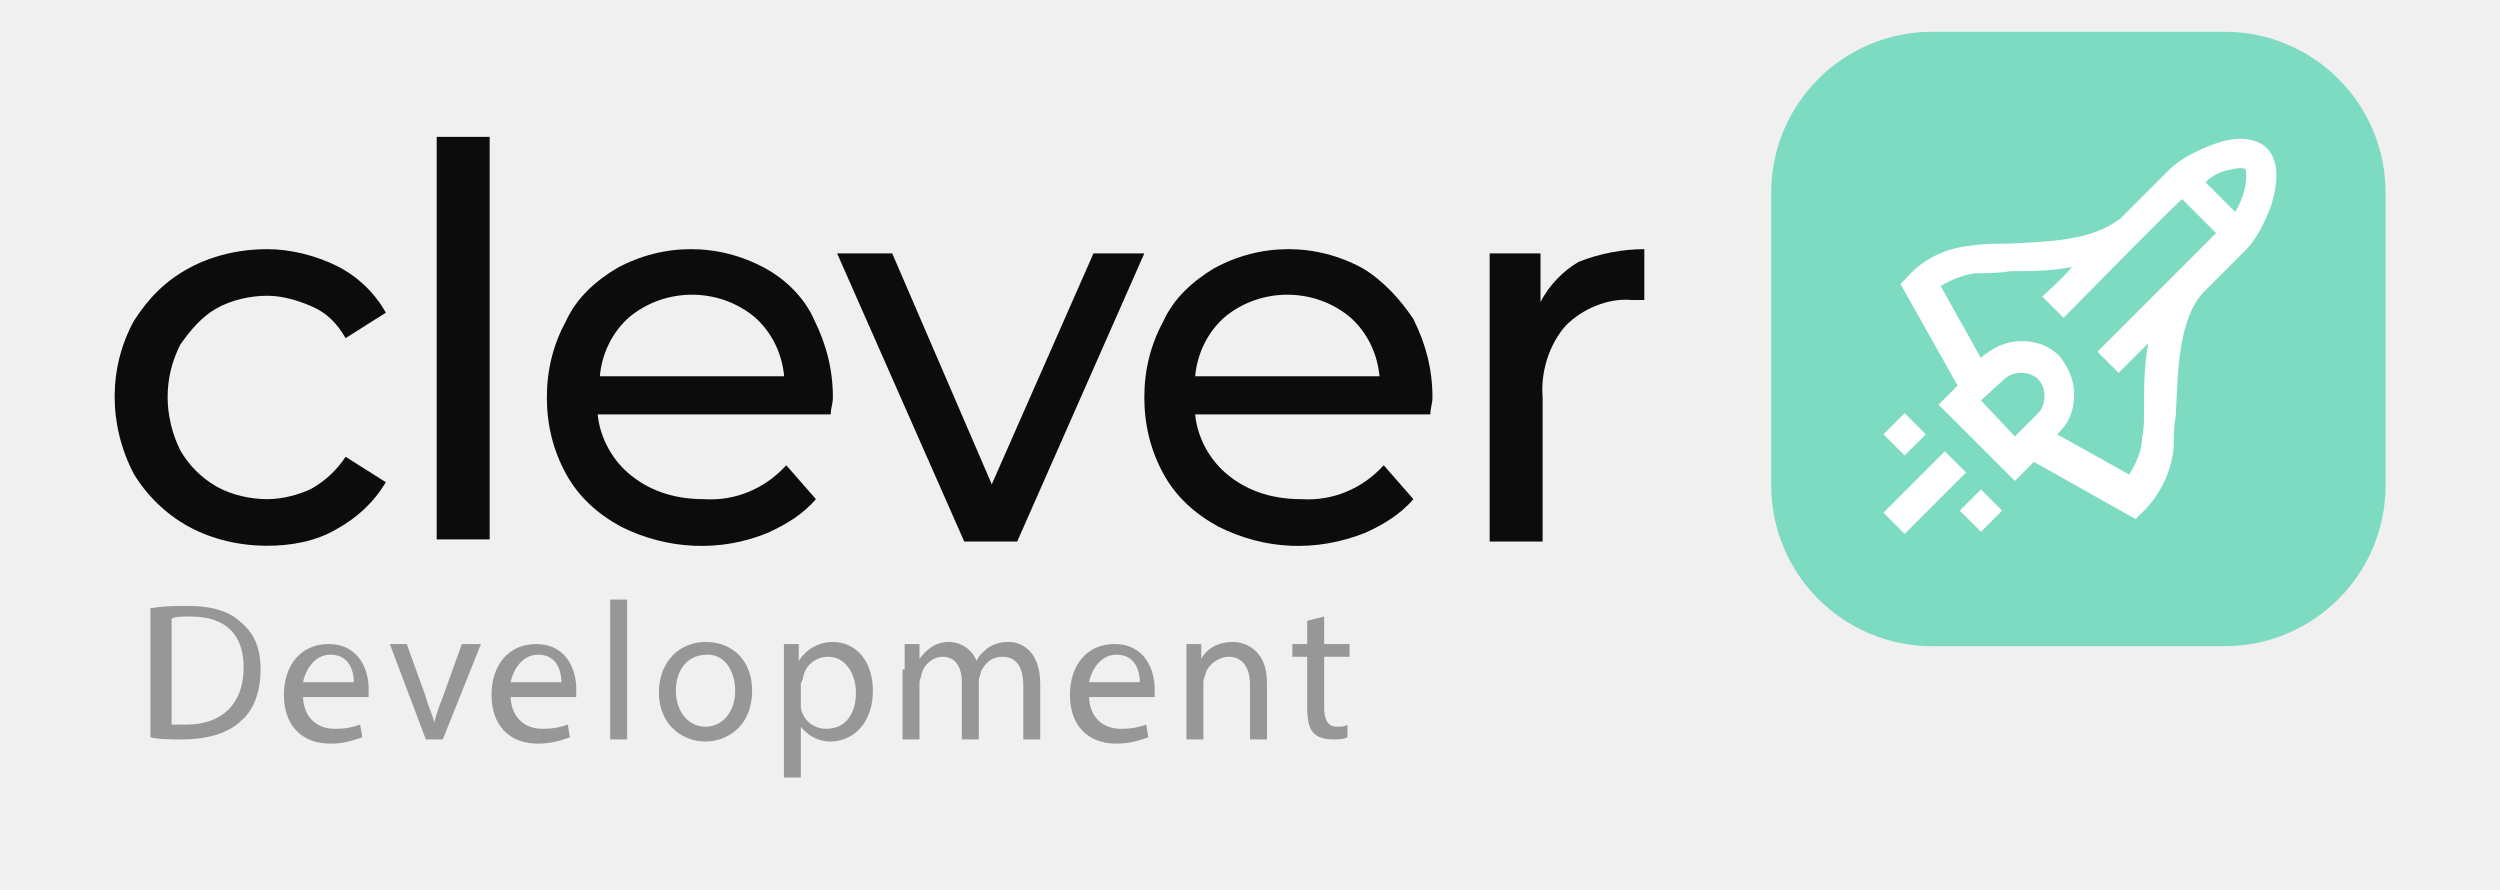
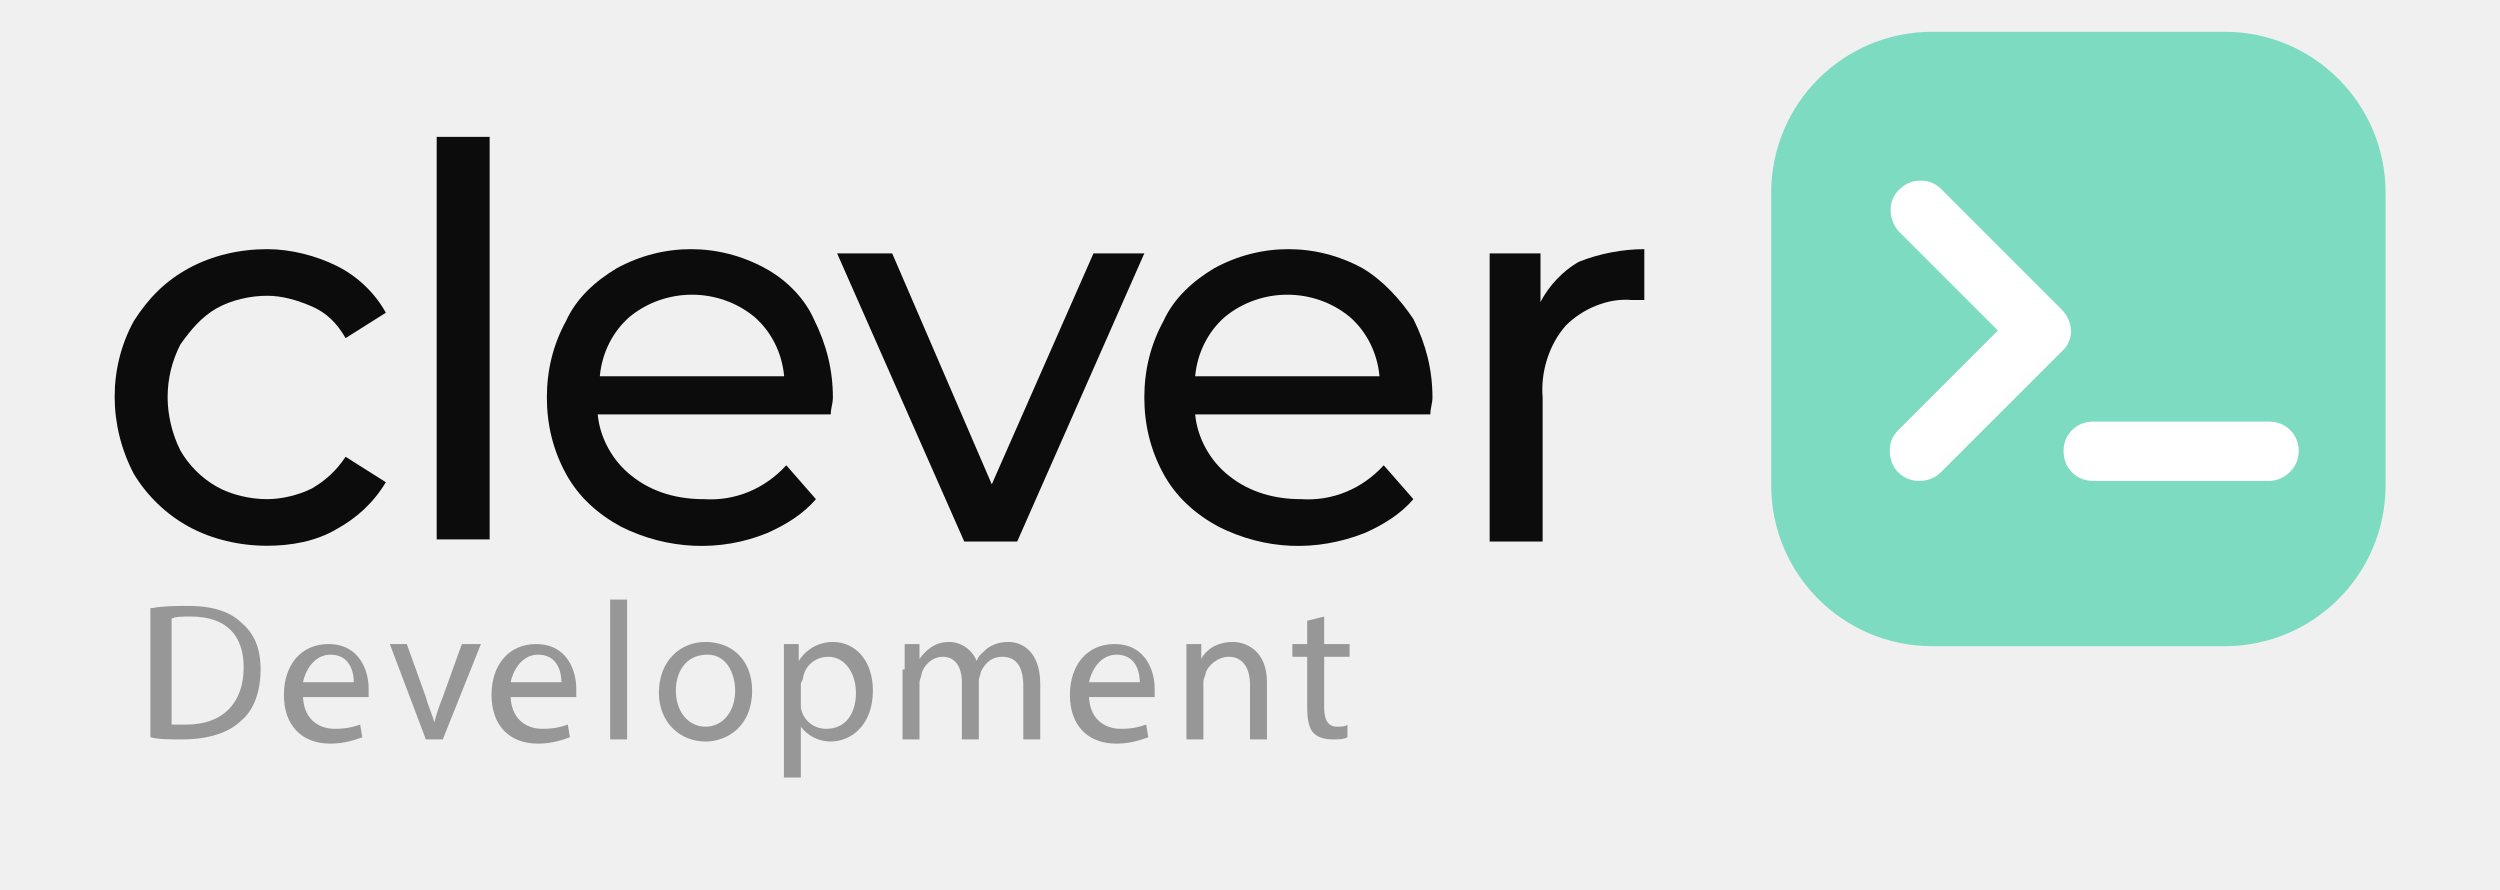
- <svg xmlns="http://www.w3.org/2000/svg" version="1.1" id="Capa_1" x="0px" y="0px" viewBox="-140 163 118 42" style="enable-background:new -140 163 118 42;" xml:space="preserve">
+ <svg xmlns="http://www.w3.org/2000/svg" version="1.1" id="Capa_1" x="0px" y="0px" viewBox="0 0 118 42" style="enable-background:new 0 0 118 42;" xml:space="preserve">
  <style type="text/css">
	.st0{fill:#0C0C0C;}
	.st1{fill:#7DDBC1;}
	.st2{fill:#979797;}
	.st3{fill:#FFFFFF;}
</style>
  <g id="Grupo_1_14_" transform="translate(59.812 59.06)">
-     <path id="Trazado_2_14_" class="st0" d="M-189.6,118.5c0.7-0.4,1.6-0.6,2.4-0.6c0.7,0,1.4,0.2,2.1,0.5c0.7,0.3,1.2,0.8,1.6,1.5   l1.9-1.2c-0.5-0.9-1.3-1.7-2.3-2.2c-1-0.5-2.2-0.8-3.3-0.8c-1.3,0-2.6,0.3-3.7,0.9c-1.1,0.6-1.9,1.4-2.6,2.5   c-1.2,2.2-1.2,4.9,0,7.2c0.6,1,1.5,1.9,2.6,2.5c1.1,0.6,2.4,0.9,3.7,0.9c1.1,0,2.3-0.2,3.3-0.8c0.9-0.5,1.7-1.2,2.3-2.2l-1.9-1.2   c-0.4,0.6-0.9,1.1-1.6,1.5c-0.6,0.3-1.4,0.5-2.1,0.5c-0.8,0-1.7-0.2-2.4-0.6c-0.7-0.4-1.3-1-1.7-1.7c-0.4-0.8-0.6-1.7-0.6-2.5   c0-0.9,0.2-1.7,0.6-2.5C-190.8,119.5-190.3,118.9-189.6,118.5z" />
-     <rect id="Rectángulo_1_14_" x="-179.2" y="110.4" class="st0" width="2.5" height="19" />
-     <path id="Trazado_3_14_" class="st0" d="M-163.7,116.6c-1.1-0.6-2.3-0.9-3.5-0.9c-1.2,0-2.4,0.3-3.5,0.9c-1,0.6-1.9,1.4-2.4,2.5   c-0.6,1.1-0.9,2.3-0.9,3.6c0,1.3,0.3,2.5,0.9,3.6c0.6,1.1,1.5,1.9,2.6,2.5c2.2,1.1,4.7,1.2,6.9,0.3c0.9-0.4,1.7-0.9,2.3-1.6   l-1.4-1.6c-1,1.1-2.4,1.7-3.9,1.6c-1.2,0-2.4-0.3-3.4-1.1c-0.9-0.7-1.5-1.8-1.6-2.9h11c0-0.3,0.1-0.5,0.1-0.8   c0-1.3-0.3-2.5-0.9-3.7C-161.8,118.1-162.6,117.2-163.7,116.6z M-171.5,121.7c0.1-1.1,0.6-2.1,1.4-2.8c1.7-1.4,4.2-1.4,5.9,0   c0.8,0.7,1.3,1.7,1.4,2.8H-171.5z" />
-     <path id="Trazado_4_14_" class="st0" d="M-153,126.8l-4.7-10.9h-2.6l6,13.6h2.5l6-13.6h-2.4L-153,126.8z" />
-     <path id="Trazado_5_14_" class="st0" d="M-135.5,116.6c-1.1-0.6-2.3-0.9-3.5-0.9c-1.2,0-2.4,0.3-3.5,0.9c-1,0.6-1.9,1.4-2.4,2.5   c-0.6,1.1-0.9,2.3-0.9,3.6c0,1.3,0.3,2.5,0.9,3.6c0.6,1.1,1.5,1.9,2.6,2.5c2.2,1.1,4.6,1.2,6.9,0.3c0.9-0.4,1.7-0.9,2.3-1.6   l-1.4-1.6c-1,1.1-2.4,1.7-3.9,1.6c-1.2,0-2.4-0.3-3.4-1.1c-0.9-0.7-1.5-1.8-1.6-2.9h11.1c0-0.3,0.1-0.5,0.1-0.8   c0-1.3-0.3-2.5-0.9-3.7C-133.7,118.1-134.5,117.2-135.5,116.6z M-143.4,121.7c0.1-1.1,0.6-2.1,1.4-2.8c1.7-1.4,4.2-1.4,5.9,0   c0.8,0.7,1.3,1.7,1.4,2.8H-143.4z" />
-     <path id="Trazado_6_14_" class="st0" d="M-127.1,118.2v-2.3h-2.4v13.6h2.5v-6.8c-0.1-1.2,0.3-2.5,1.1-3.4c0.8-0.8,2-1.3,3.1-1.2   c0.2,0,0.4,0,0.6,0v-2.4c-1,0-2.1,0.2-3.1,0.6C-126,116.7-126.7,117.4-127.1,118.2z" />
+     <path id="Trazado_2_14_" class="st0" d="M-49.6-44.5c0.7-0.4,1.6-0.6,2.4-0.6c0.7,0,1.4,0.2,2.1,0.5c0.7,0.3,1.2,0.8,1.6,1.5   l1.9-1.2c-0.5-0.9-1.3-1.7-2.3-2.2s-2.2-0.8-3.3-0.8c-1.3,0-2.6,0.3-3.7,0.9c-1.1,0.6-1.9,1.4-2.6,2.5c-1.2,2.2-1.2,4.9,0,7.2   c0.6,1,1.5,1.9,2.6,2.5s2.4,0.9,3.7,0.9c1.1,0,2.3-0.2,3.3-0.8c0.9-0.5,1.7-1.2,2.3-2.2l-1.9-1.2c-0.4,0.6-0.9,1.1-1.6,1.5   c-0.6,0.3-1.4,0.5-2.1,0.5c-0.8,0-1.7-0.2-2.4-0.6s-1.3-1-1.7-1.7c-0.4-0.8-0.6-1.7-0.6-2.5c0-0.9,0.2-1.7,0.6-2.5   C-50.8-43.5-50.3-44.1-49.6-44.5z" />
+     <rect id="Rectángulo_1_14_" x="-39.2" y="-52.6" class="st0" width="2.5" height="19" />
+     <path id="Trazado_3_14_" class="st0" d="M-23.7-46.4c-1.1-0.6-2.3-0.9-3.5-0.9s-2.4,0.3-3.5,0.9c-1,0.6-1.9,1.4-2.4,2.5   c-0.6,1.1-0.9,2.3-0.9,3.6c0,1.3,0.3,2.5,0.9,3.6c0.6,1.1,1.5,1.9,2.6,2.5c2.2,1.1,4.7,1.2,6.9,0.3c0.9-0.4,1.7-0.9,2.3-1.6   l-1.4-1.6c-1,1.1-2.4,1.7-3.9,1.6c-1.2,0-2.4-0.3-3.4-1.1c-0.9-0.7-1.5-1.8-1.6-2.9h11c0-0.3,0.1-0.5,0.1-0.8   c0-1.3-0.3-2.5-0.9-3.7C-21.8-44.9-22.6-45.8-23.7-46.4z M-31.5-41.3c0.1-1.1,0.6-2.1,1.4-2.8c1.7-1.4,4.2-1.4,5.9,0   c0.8,0.7,1.3,1.7,1.4,2.8H-31.5z" />
+     <path id="Trazado_4_14_" class="st0" d="M-13-36.2l-4.7-10.9h-2.6l6,13.6h2.5l6-13.6h-2.4L-13-36.2z" />
+     <path id="Trazado_5_14_" class="st0" d="M4.5-46.4C3.4-47,2.2-47.3,1-47.3s-2.4,0.3-3.5,0.9c-1,0.6-1.9,1.4-2.4,2.5   c-0.6,1.1-0.9,2.3-0.9,3.6c0,1.3,0.3,2.5,0.9,3.6c0.6,1.1,1.5,1.9,2.6,2.5c2.2,1.1,4.6,1.2,6.9,0.3c0.9-0.4,1.7-0.9,2.3-1.6   l-1.4-1.6c-1,1.1-2.4,1.7-3.9,1.6c-1.2,0-2.4-0.3-3.4-1.1c-0.9-0.7-1.5-1.8-1.6-2.9H7.7c0-0.3,0.1-0.5,0.1-0.8   c0-1.3-0.3-2.5-0.9-3.7C6.3-44.9,5.5-45.8,4.5-46.4z M-3.4-41.3c0.1-1.1,0.6-2.1,1.4-2.8c1.7-1.4,4.2-1.4,5.9,0   c0.8,0.7,1.3,1.7,1.4,2.8H-3.4z" />
+     <path id="Trazado_6_14_" class="st0" d="M12.9-44.8v-2.3h-2.4v13.6H13v-6.8c-0.1-1.2,0.3-2.5,1.1-3.4c0.8-0.8,2-1.3,3.1-1.2   c0.2,0,0.4,0,0.6,0v-2.4c-1,0-2.1,0.2-3.1,0.6C14-46.3,13.3-45.6,12.9-44.8z" />
  </g>
  <g>
-     <path class="st1" d="M-35,193.5h-13.8c-4.2,0-7.6-3.4-7.6-7.6v-13.8c0-4.2,3.4-7.6,7.6-7.6H-35c4.2,0,7.6,3.4,7.6,7.6v13.8   C-27.4,190.1-30.8,193.5-35,193.5z" />
+     <path class="st1" d="M105,30.5H91.2c-4.2,0-7.6-3.4-7.6-7.6V9.1c0-4.2,3.4-7.6,7.6-7.6H105c4.2,0,7.6,3.4,7.6,7.6v13.8   C112.6,27.1,109.2,30.5,105,30.5z" />
  </g>
  <g>
-     <path class="st2" d="M-132.8,191.7c0.5-0.1,1.1-0.1,1.7-0.1c1.2,0,2,0.3,2.5,0.8c0.6,0.5,0.9,1.2,0.9,2.2c0,1-0.3,1.9-0.9,2.4   c-0.6,0.6-1.6,0.9-2.8,0.9c-0.6,0-1.1,0-1.5-0.1V191.7z M-132,197.2c0.2,0,0.5,0,0.8,0c1.7,0,2.7-1,2.7-2.7c0-1.5-0.8-2.4-2.5-2.4   c-0.4,0-0.7,0-0.9,0.1V197.2z" />
-     <path class="st2" d="M-125.7,195.8c0,1.1,0.7,1.6,1.5,1.6c0.6,0,0.9-0.1,1.2-0.2l0.1,0.6c-0.3,0.1-0.8,0.3-1.5,0.3   c-1.4,0-2.2-0.9-2.2-2.3c0-1.4,0.8-2.4,2.1-2.4c1.5,0,1.9,1.3,1.9,2.1c0,0.2,0,0.3,0,0.4H-125.7z M-123.3,195.2   c0-0.5-0.2-1.3-1.1-1.3c-0.8,0-1.2,0.8-1.3,1.3H-123.3z" />
-     <path class="st2" d="M-120.8,193.4l0.9,2.5c0.1,0.4,0.3,0.8,0.4,1.2h0c0.1-0.4,0.2-0.7,0.4-1.2l0.9-2.5h0.9l-1.8,4.5h-0.8l-1.7-4.5   H-120.8z" />
-     <path class="st2" d="M-115.9,195.8c0,1.1,0.7,1.6,1.5,1.6c0.6,0,0.9-0.1,1.2-0.2l0.1,0.6c-0.3,0.1-0.8,0.3-1.5,0.3   c-1.4,0-2.2-0.9-2.2-2.3c0-1.4,0.8-2.4,2.1-2.4c1.5,0,1.9,1.3,1.9,2.1c0,0.2,0,0.3,0,0.4H-115.9z M-113.5,195.2   c0-0.5-0.2-1.3-1.1-1.3c-0.8,0-1.2,0.8-1.3,1.3H-113.5z" />
-     <path class="st2" d="M-111.2,191.3h0.8v6.6h-0.8V191.3z" />
-     <path class="st2" d="M-104.5,195.6c0,1.7-1.2,2.4-2.2,2.4c-1.2,0-2.2-0.9-2.2-2.3c0-1.5,1-2.4,2.2-2.4   C-105.4,193.3-104.5,194.2-104.5,195.6z M-108.1,195.6c0,1,0.6,1.7,1.4,1.7c0.8,0,1.4-0.7,1.4-1.7c0-0.8-0.4-1.7-1.3-1.7   C-107.7,193.9-108.1,194.8-108.1,195.6z" />
-     <path class="st2" d="M-103,194.9c0-0.6,0-1,0-1.5h0.7l0,0.8h0c0.3-0.5,0.9-0.9,1.6-0.9c1.1,0,1.9,0.9,1.9,2.3c0,1.6-1,2.4-2,2.4   c-0.6,0-1.1-0.3-1.4-0.7h0v2.4h-0.8V194.9z M-102.2,196.1c0,0.1,0,0.2,0,0.3c0.1,0.6,0.6,1,1.2,1c0.9,0,1.4-0.7,1.4-1.7   c0-0.9-0.5-1.7-1.3-1.7c-0.6,0-1.1,0.4-1.2,1c0,0.1-0.1,0.2-0.1,0.3V196.1z" />
-     <path class="st2" d="M-97.3,194.6c0-0.5,0-0.8,0-1.2h0.7l0,0.7h0c0.3-0.4,0.7-0.8,1.4-0.8c0.6,0,1.1,0.4,1.3,0.9h0   c0.1-0.3,0.3-0.4,0.5-0.6c0.3-0.2,0.6-0.3,1-0.3c0.6,0,1.5,0.4,1.5,2v2.6h-0.8v-2.5c0-0.9-0.3-1.4-1-1.4c-0.5,0-0.8,0.3-1,0.7   c0,0.1-0.1,0.3-0.1,0.4v2.8h-0.8v-2.7c0-0.7-0.3-1.2-0.9-1.2c-0.5,0-0.9,0.4-1,0.8c0,0.1-0.1,0.3-0.1,0.4v2.7h-0.8V194.6z" />
-     <path class="st2" d="M-88.6,195.8c0,1.1,0.7,1.6,1.5,1.6c0.6,0,0.9-0.1,1.2-0.2l0.1,0.6c-0.3,0.1-0.8,0.3-1.5,0.3   c-1.4,0-2.2-0.9-2.2-2.3c0-1.4,0.8-2.4,2.1-2.4c1.5,0,1.9,1.3,1.9,2.1c0,0.2,0,0.3,0,0.4H-88.6z M-86.2,195.2   c0-0.5-0.2-1.3-1.1-1.3c-0.8,0-1.2,0.8-1.3,1.3H-86.2z" />
-     <path class="st2" d="M-84,194.6c0-0.5,0-0.8,0-1.2h0.7l0,0.7h0c0.2-0.4,0.7-0.8,1.5-0.8c0.6,0,1.6,0.4,1.6,1.9v2.7H-81v-2.6   c0-0.7-0.3-1.3-1-1.3c-0.5,0-1,0.4-1.1,0.8c0,0.1-0.1,0.2-0.1,0.4v2.7H-84V194.6z" />
-     <path class="st2" d="M-77.5,192.1v1.3h1.2v0.6h-1.2v2.4c0,0.6,0.2,0.9,0.6,0.9c0.2,0,0.4,0,0.5-0.1l0,0.6c-0.2,0.1-0.4,0.1-0.7,0.1   c-0.4,0-0.7-0.1-0.9-0.3c-0.2-0.2-0.3-0.6-0.3-1.2V194H-79v-0.6h0.7v-1.1L-77.5,192.1z" />
+     <path class="st2" d="M7.2,28.7c0.5-0.1,1.1-0.1,1.7-0.1c1.2,0,2,0.3,2.5,0.8c0.6,0.5,0.9,1.2,0.9,2.2S12,33.5,11.4,34   c-0.6,0.6-1.6,0.9-2.8,0.9c-0.6,0-1.1,0-1.5-0.1v-6.1H7.2z M8,34.2c0.2,0,0.5,0,0.8,0c1.7,0,2.7-1,2.7-2.7c0-1.5-0.8-2.4-2.5-2.4   c-0.4,0-0.7,0-0.9,0.1v5H8z" />
+     <path class="st2" d="M14.3,32.8c0,1.1,0.7,1.6,1.5,1.6c0.6,0,0.9-0.1,1.2-0.2l0.1,0.6c-0.3,0.1-0.8,0.3-1.5,0.3   c-1.4,0-2.2-0.9-2.2-2.3c0-1.4,0.8-2.4,2.1-2.4c1.5,0,1.9,1.3,1.9,2.1c0,0.2,0,0.3,0,0.4h-3.1V32.8z M16.7,32.2   c0-0.5-0.2-1.3-1.1-1.3c-0.8,0-1.2,0.8-1.3,1.3H16.7z" />
+     <path class="st2" d="M19.2,30.4l0.9,2.5c0.1,0.4,0.3,0.8,0.4,1.2l0,0c0.1-0.4,0.2-0.7,0.4-1.2l0.9-2.5h0.9l-1.8,4.5h-0.8l-1.7-4.5   H19.2z" />
+     <path class="st2" d="M24.1,32.8c0,1.1,0.7,1.6,1.5,1.6c0.6,0,0.9-0.1,1.2-0.2l0.1,0.6c-0.3,0.1-0.8,0.3-1.5,0.3   c-1.4,0-2.2-0.9-2.2-2.3c0-1.4,0.8-2.4,2.1-2.4c1.5,0,1.9,1.3,1.9,2.1c0,0.2,0,0.3,0,0.4h-3.1V32.8z M26.5,32.2   c0-0.5-0.2-1.3-1.1-1.3c-0.8,0-1.2,0.8-1.3,1.3H26.5z" />
+     <path class="st2" d="M28.8,28.3h0.8v6.6h-0.8V28.3z" />
+     <path class="st2" d="M35.5,32.6c0,1.7-1.2,2.4-2.2,2.4c-1.2,0-2.2-0.9-2.2-2.3c0-1.5,1-2.4,2.2-2.4C34.6,30.3,35.5,31.2,35.5,32.6z    M31.9,32.6c0,1,0.6,1.7,1.4,1.7s1.4-0.7,1.4-1.7c0-0.8-0.4-1.7-1.3-1.7C32.3,30.9,31.9,31.8,31.9,32.6z" />
+     <path class="st2" d="M37,31.9c0-0.6,0-1,0-1.5h0.7v0.8l0,0c0.3-0.5,0.9-0.9,1.6-0.9c1.1,0,1.9,0.9,1.9,2.3c0,1.6-1,2.4-2,2.4   c-0.6,0-1.1-0.3-1.4-0.7l0,0v2.4H37C37,36.7,37,31.9,37,31.9z M37.8,33.1c0,0.1,0,0.2,0,0.3c0.1,0.6,0.6,1,1.2,1   c0.9,0,1.4-0.7,1.4-1.7c0-0.9-0.5-1.7-1.3-1.7c-0.6,0-1.1,0.4-1.2,1c0,0.1-0.1,0.2-0.1,0.3V33.1z" />
+     <path class="st2" d="M42.7,31.6c0-0.5,0-0.8,0-1.2h0.7v0.7l0,0c0.3-0.4,0.7-0.8,1.4-0.8c0.6,0,1.1,0.4,1.3,0.9l0,0   c0.1-0.3,0.3-0.4,0.5-0.6c0.3-0.2,0.6-0.3,1-0.3c0.6,0,1.5,0.4,1.5,2v2.6h-0.8v-2.5c0-0.9-0.3-1.4-1-1.4c-0.5,0-0.8,0.3-1,0.7   c0,0.1-0.1,0.3-0.1,0.4v2.8h-0.8v-2.7c0-0.7-0.3-1.2-0.9-1.2c-0.5,0-0.9,0.4-1,0.8c0,0.1-0.1,0.3-0.1,0.4v2.7h-0.8v-3.3H42.7z" />
+     <path class="st2" d="M51.4,32.8c0,1.1,0.7,1.6,1.5,1.6c0.6,0,0.9-0.1,1.2-0.2l0.1,0.6c-0.3,0.1-0.8,0.3-1.5,0.3   c-1.4,0-2.2-0.9-2.2-2.3c0-1.4,0.8-2.4,2.1-2.4c1.5,0,1.9,1.3,1.9,2.1c0,0.2,0,0.3,0,0.4h-3.1V32.8z M53.8,32.2   c0-0.5-0.2-1.3-1.1-1.3c-0.8,0-1.2,0.8-1.3,1.3H53.8z" />
+     <path class="st2" d="M56,31.6c0-0.5,0-0.8,0-1.2h0.7v0.7l0,0c0.2-0.4,0.7-0.8,1.5-0.8c0.6,0,1.6,0.4,1.6,1.9v2.7H59v-2.6   c0-0.7-0.3-1.3-1-1.3c-0.5,0-1,0.4-1.1,0.8c0,0.1-0.1,0.2-0.1,0.4v2.7H56V31.6z" />
+     <path class="st2" d="M62.5,29.1v1.3h1.2V31h-1.2v2.4c0,0.6,0.2,0.9,0.6,0.9c0.2,0,0.4,0,0.5-0.1v0.6c-0.2,0.1-0.4,0.1-0.7,0.1   c-0.4,0-0.7-0.1-0.9-0.3c-0.2-0.2-0.3-0.6-0.3-1.2V31H61v-0.6h0.7v-1.1L62.5,29.1z" />
  </g>
-   <path class="st3" d="M-33,170c-0.5-0.5-1.4-0.6-2.5-0.2c-0.8,0.3-1.6,0.7-2.1,1.2l0,0c0,0-1.1,1.1-2.3,2.3c-1.4,1.1-3.5,1.1-5.3,1.2  c-0.6,0-1.2,0-1.8,0.1c-1.1,0.1-2.2,0.6-2.9,1.4l-0.4,0.4l2.7,4.8l-0.9,0.9l3.6,3.6l0.9-0.9l4.8,2.7l0.4-0.4c0.8-0.8,1.3-1.9,1.4-3  c0-0.5,0-1,0.1-1.5c0.1-2,0.1-4.5,1.3-5.8c1.1-1.1,2-2,2-2c0.5-0.5,0.9-1.3,1.2-2.1C-32.4,171.4-32.5,170.5-33,170z M-35.1,171.1  c0.7-0.2,1-0.2,1.1-0.1c0,0,0.1,0.4-0.1,1.1c-0.1,0.3-0.2,0.6-0.4,0.9l-1.4-1.4C-35.7,171.4-35.4,171.2-35.1,171.1z M-46.5,181.9  l1.1-1l0,0c0.2-0.2,0.5-0.3,0.8-0.3c0.3,0,0.6,0.1,0.8,0.3c0.2,0.2,0.3,0.5,0.3,0.8c0,0.3-0.1,0.6-0.3,0.8l-1.1,1.1L-46.5,181.9z   M-38.8,182.3c0,0.5,0,1-0.1,1.4c0,0.6-0.3,1.2-0.6,1.7l-3.4-1.9l0.1-0.1l0,0c0.5-0.5,0.7-1.1,0.7-1.8c0-0.7-0.3-1.3-0.7-1.8  c-0.5-0.5-1.1-0.7-1.8-0.7c-0.7,0-1.3,0.3-1.8,0.7l-0.1,0.1l-1.9-3.4c0.5-0.3,1-0.5,1.6-0.6c0.5,0,1.1,0,1.7-0.1  c0.9,0,1.9,0,2.9-0.2c-0.5,0.6-1,1-1.4,1.4l1,1c0.8-0.8,5.2-5.3,5.6-5.6l1.6,1.6c-0.4,0.4-4.7,4.7-5.6,5.6l1,1  c0.4-0.4,0.9-0.9,1.4-1.4C-38.8,180.2-38.8,181.3-38.8,182.3z M-47.2,185.3l-2.9,2.9l-1-1l2.9-2.9L-47.2,185.3z M-46.5,186.1l1,1  l-1,1l-1-1L-46.5,186.1z M-49.1,183.5l-1,1l-1-1l1-1L-49.1,183.5z" />
+   <path class="st3" d="M90.6,22.7c-0.8,0-1.4-0.6-1.4-1.4c0-0.4,0.1-0.7,0.4-1l4.7-4.7l-4.7-4.7c-0.5-0.6-0.5-1.5,0.1-2  c0.5-0.5,1.4-0.5,1.9,0l5.7,5.7c0.6,0.6,0.6,1.5,0,2l-5.7,5.7C91.3,22.6,90.9,22.7,90.6,22.7z M108.5,21.3c0-0.8-0.6-1.4-1.4-1.4  c0,0,0,0,0,0h-8.3c-0.8,0-1.4,0.6-1.4,1.4c0,0.8,0.6,1.4,1.4,1.4h8.3C107.8,22.7,108.5,22.1,108.5,21.3  C108.5,21.3,108.5,21.3,108.5,21.3z" />
</svg>
